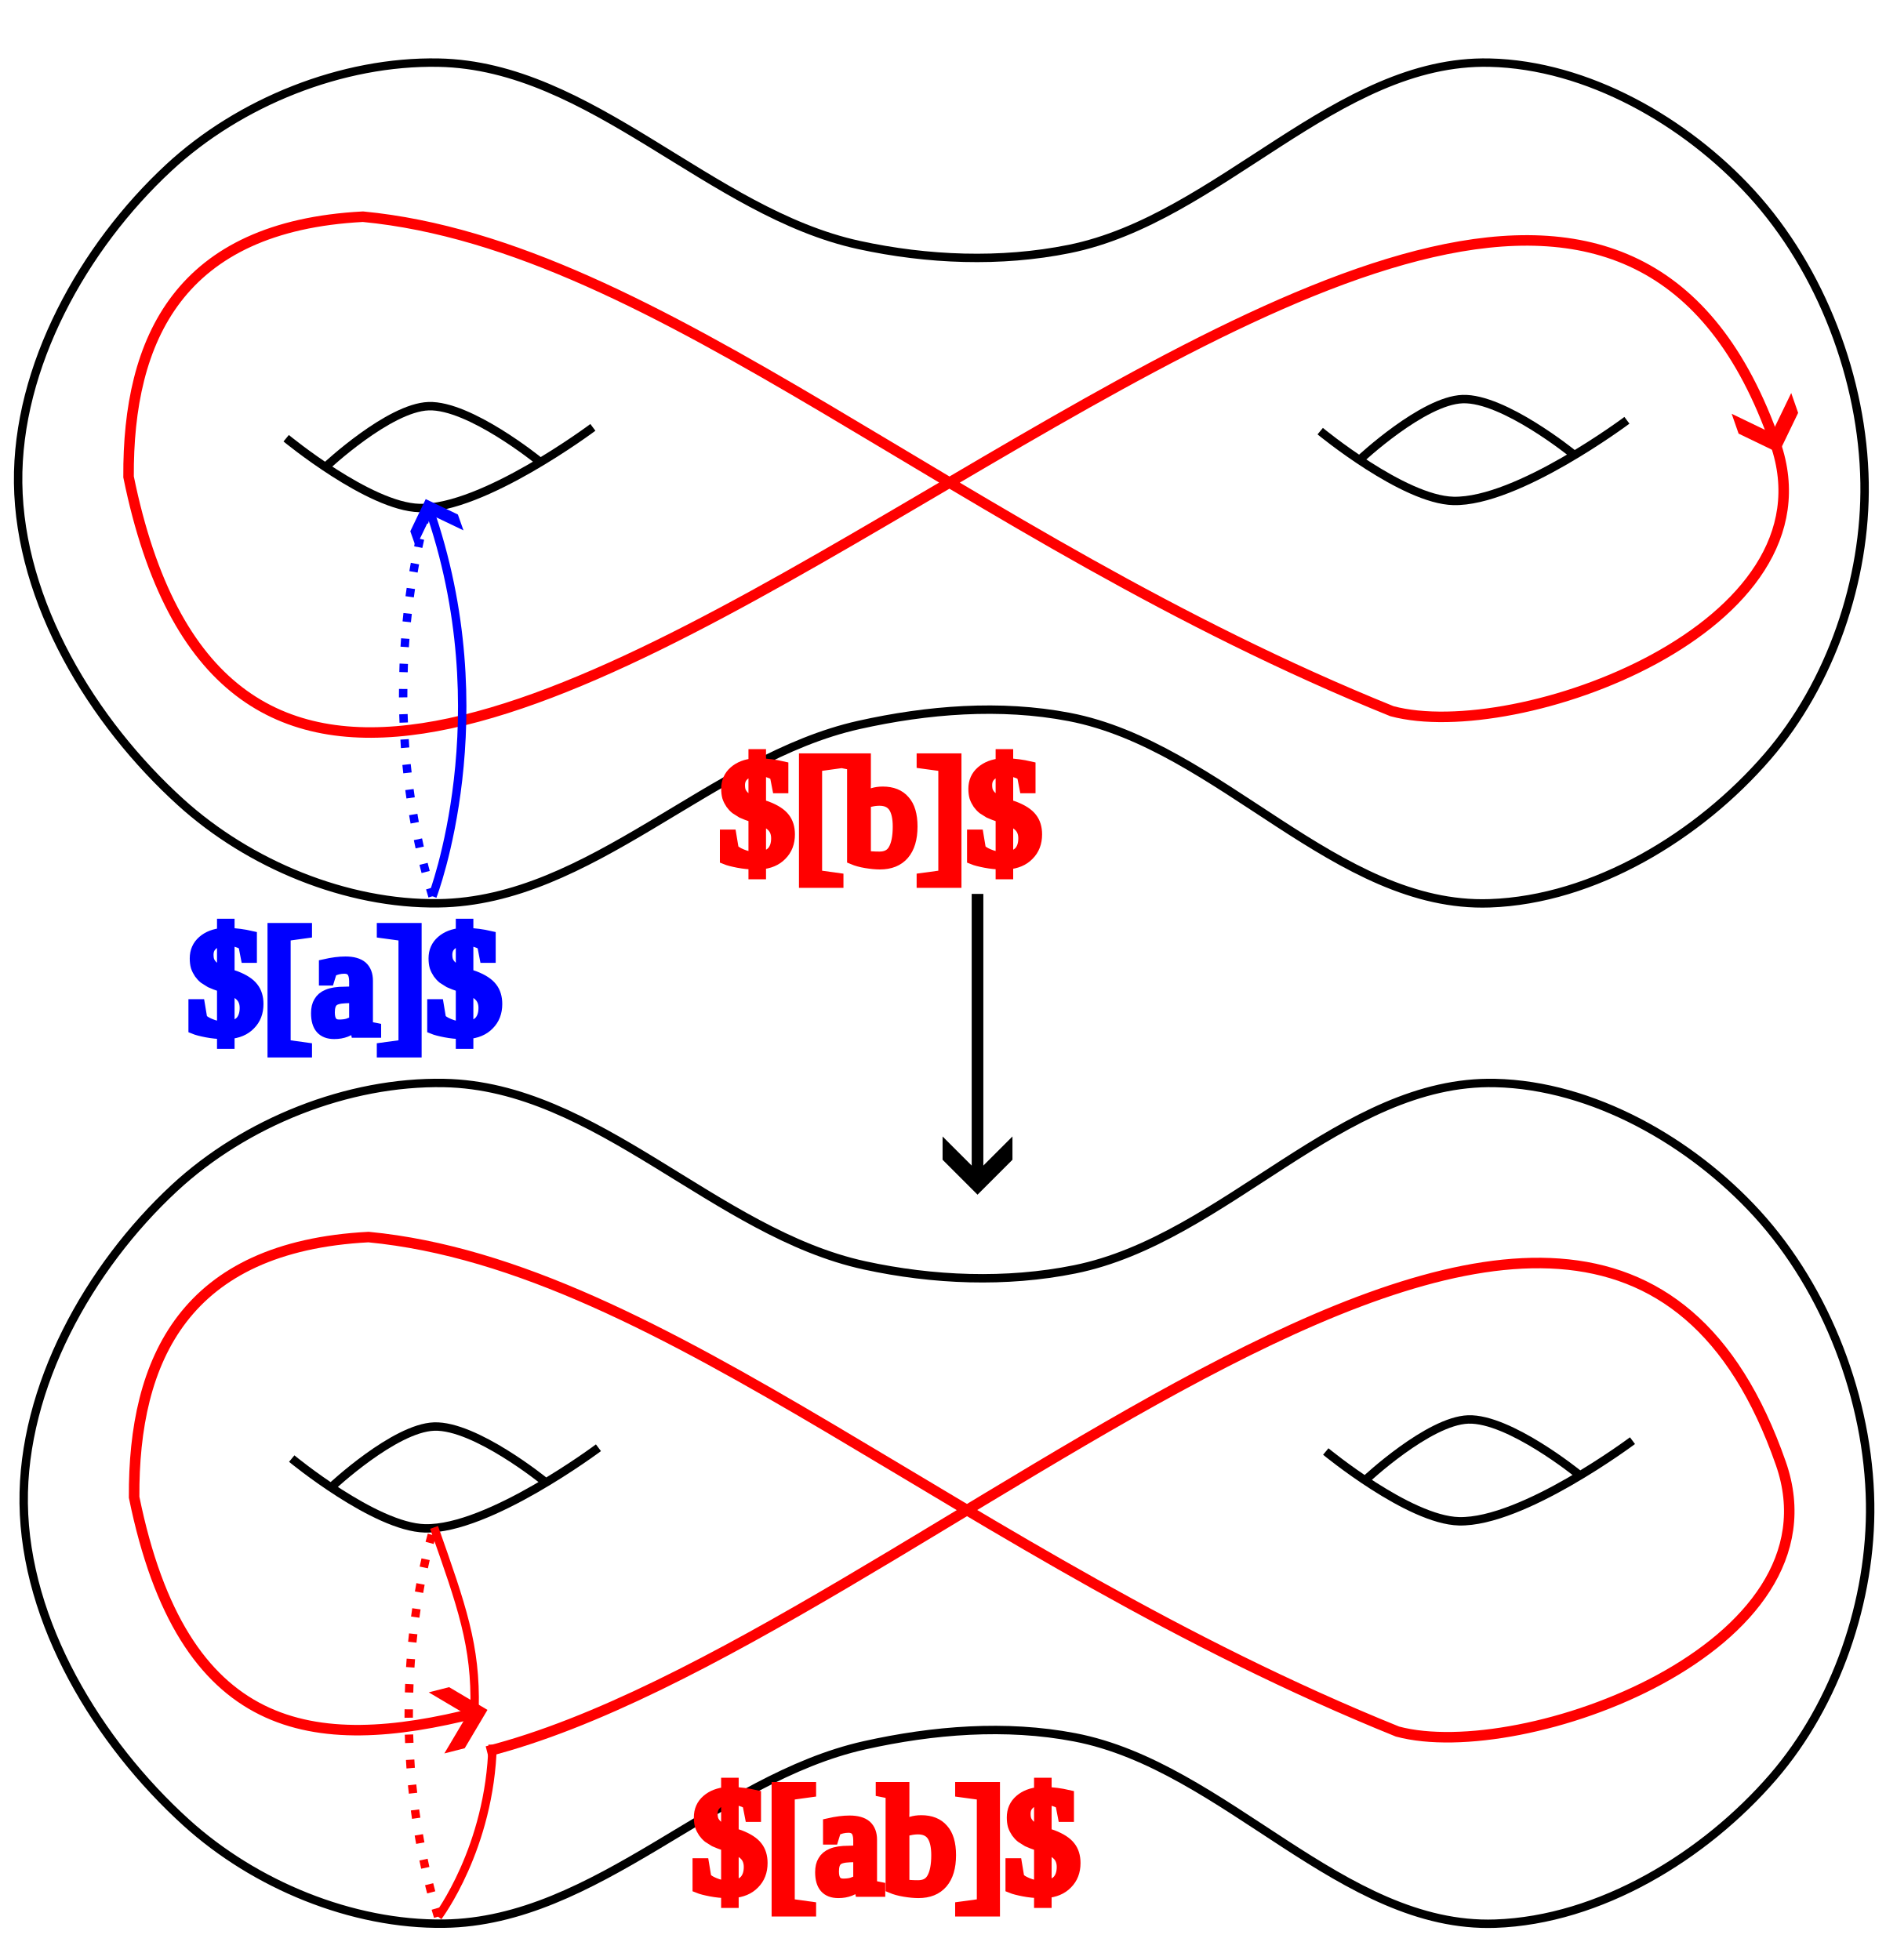
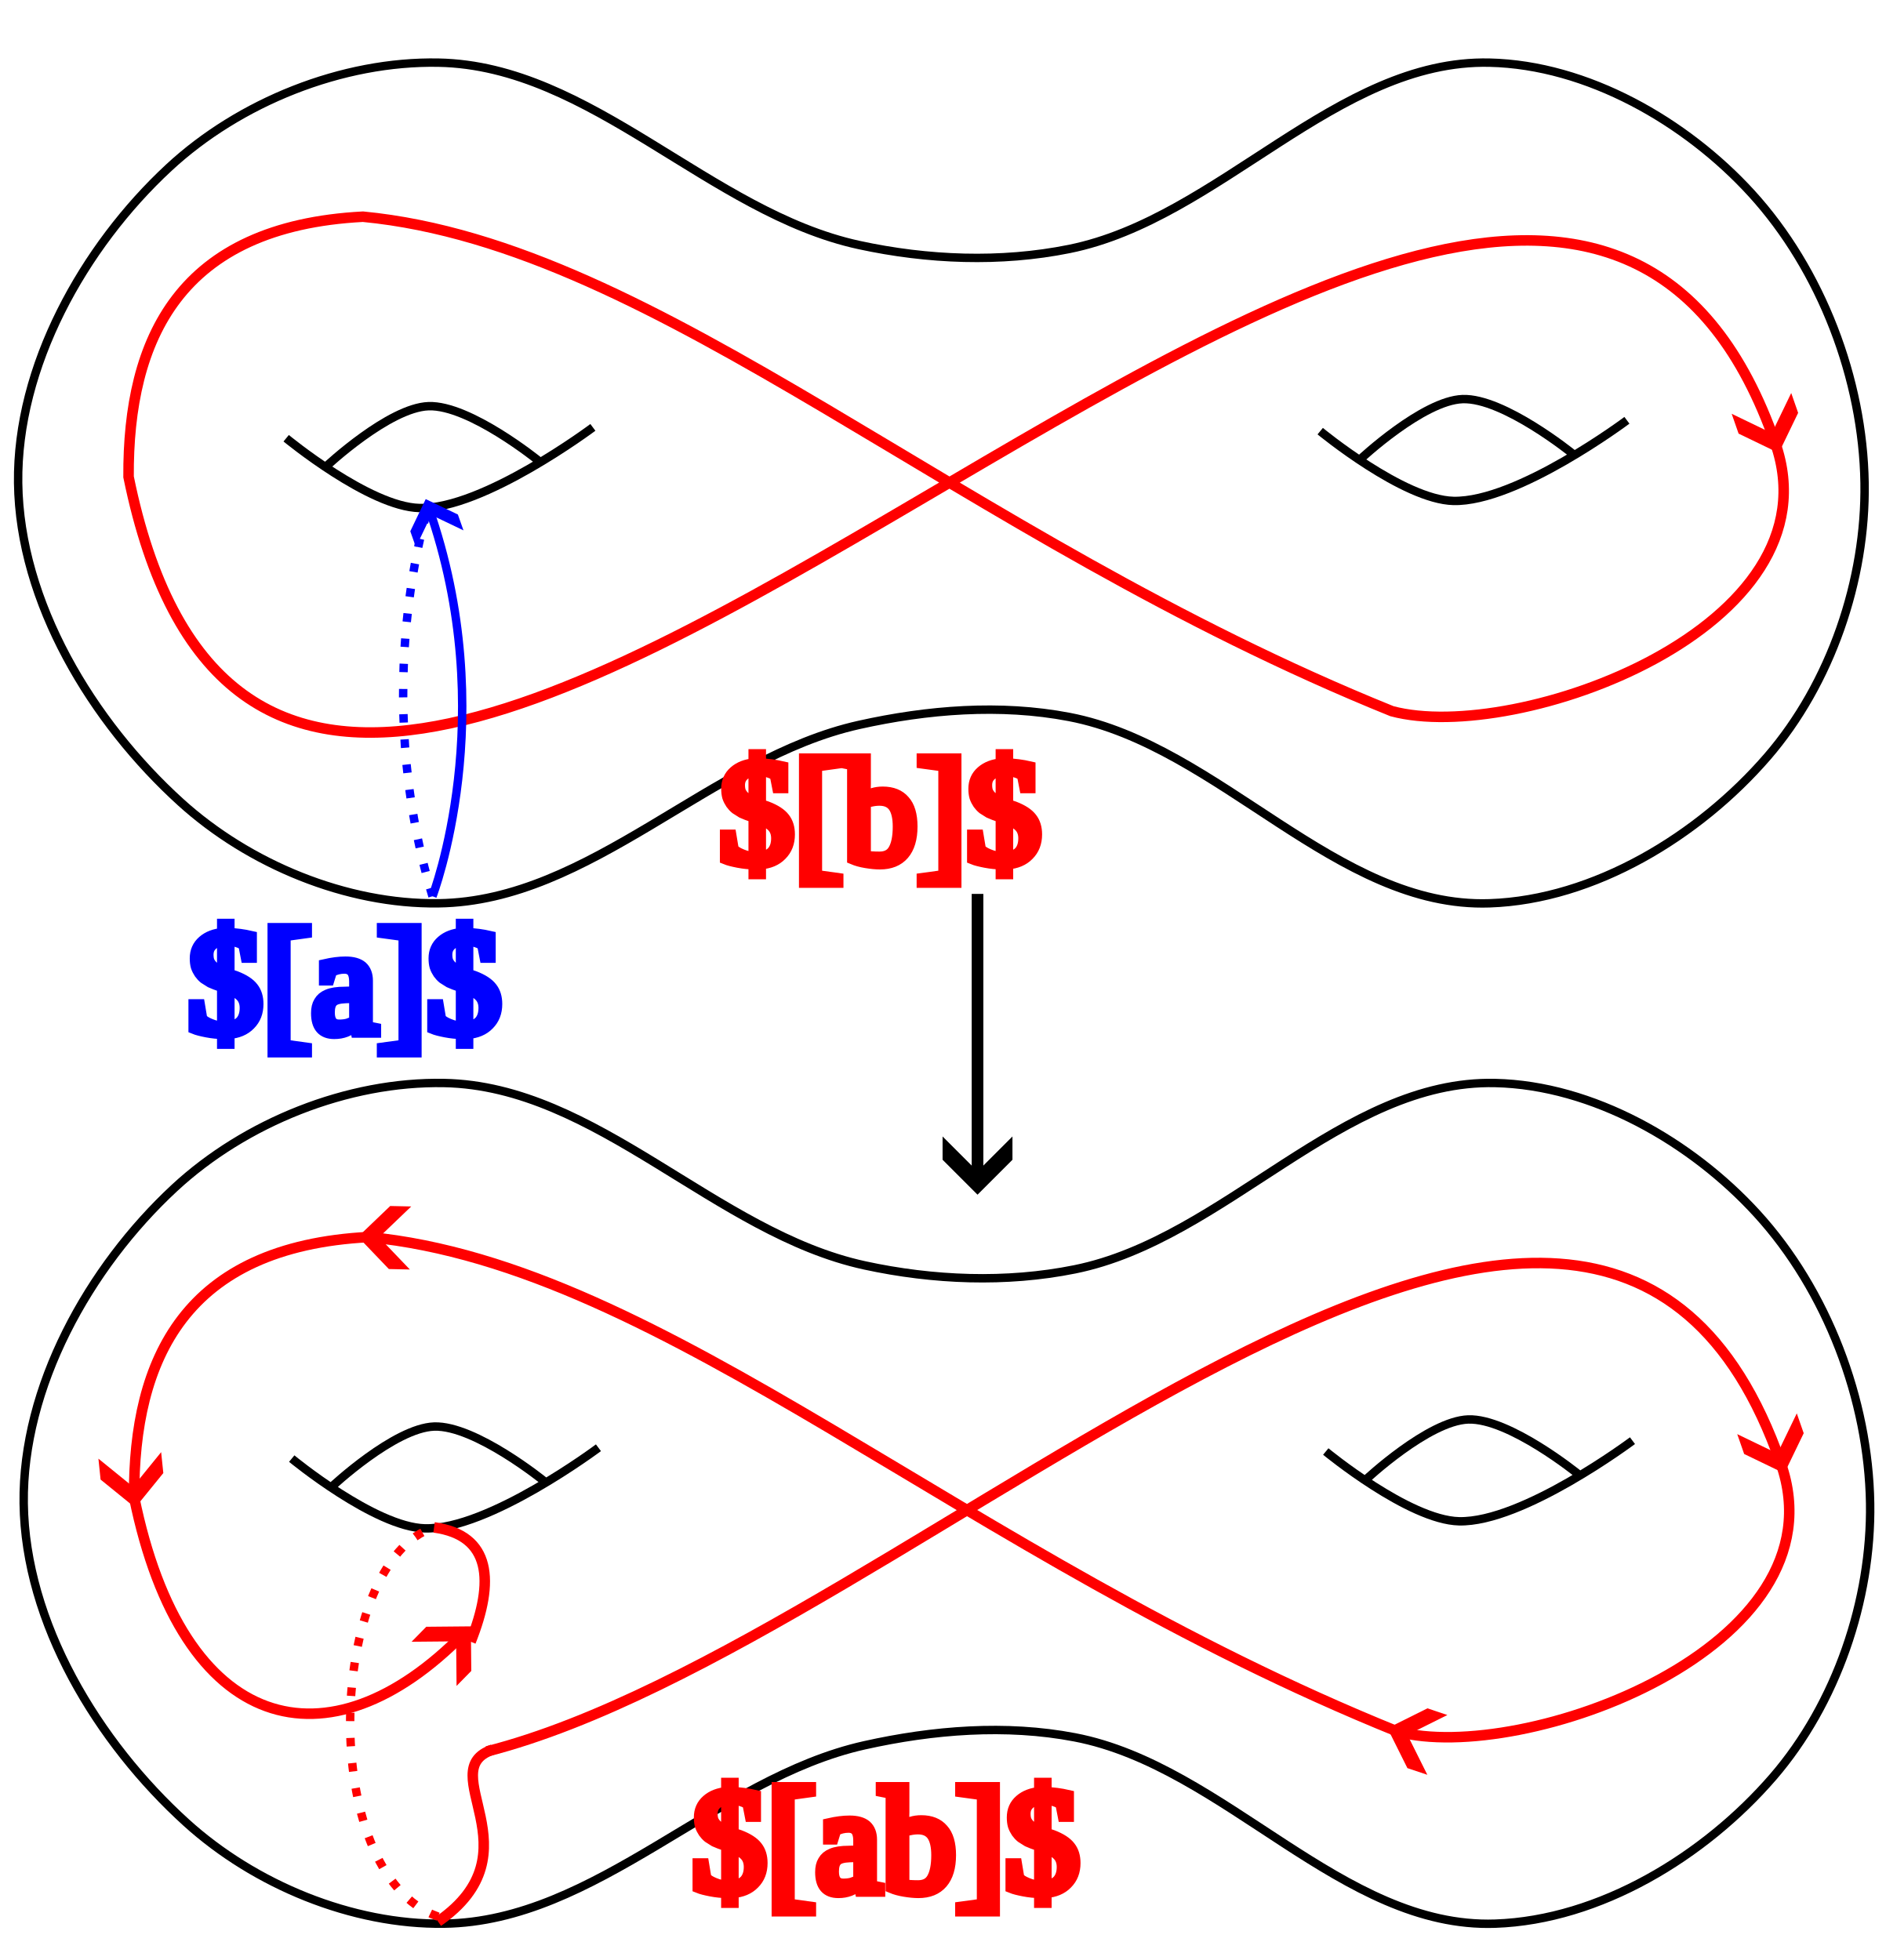
<svg xmlns="http://www.w3.org/2000/svg" width="89.692mm" height="93.261mm" viewBox="0 0 89.692 93.261" version="1.1" id="svg8">
  <defs id="defs2">
    <marker style="overflow:visible" id="marker6" refX="0" refY="0" orient="auto-start-reverse" markerWidth="1" markerHeight="1" viewBox="0 0 1 1" preserveAspectRatio="xMidYMid">
      <path style="fill:context-stroke;fill-rule:evenodd;stroke:none" d="m 1,0 -3,3 h -2 l 3,-3 -3,-3 h 2 z" id="path6" />
    </marker>
    <marker style="overflow:visible" id="marker5" refX="0" refY="0" orient="auto-start-reverse" markerWidth="1" markerHeight="1" viewBox="0 0 1 1" preserveAspectRatio="xMidYMid">
      <path style="fill:context-stroke;fill-rule:evenodd;stroke:none" d="m 1,0 -3,3 h -2 l 3,-3 -3,-3 h 2 z" id="path5" />
    </marker>
    <marker style="overflow:visible" id="ArrowWideHeavy" refX="0" refY="0" orient="auto-start-reverse" markerWidth="1" markerHeight="1" viewBox="0 0 1 1" preserveAspectRatio="xMidYMid">
      <path style="fill:context-stroke;fill-rule:evenodd;stroke:none" d="m 1,0 -3,3 h -2 l 3,-3 -3,-3 h 2 z" id="path3" />
    </marker>
    <marker style="overflow:visible" id="marker2" refX="0" refY="0" orient="auto-start-reverse" markerWidth="1" markerHeight="1" viewBox="0 0 1 1" preserveAspectRatio="xMidYMid">
      <path style="fill:context-stroke;fill-rule:evenodd;stroke:none" d="m 1,0 -3,3 h -2 l 3,-3 -3,-3 h 2 z" id="path2" />
    </marker>
  </defs>
  <g id="layer1" transform="translate(-48.34522,-126.7972)">
    <g id="g3721">
      <g id="g3725" />
    </g>
    <path style="fill:none;stroke:#000000;stroke-width:0.554;stroke-opacity:1;marker-end:url(#marker2)" d="m 94.846,169.331 v 13.758" id="path4" />
    <g id="g3747" style="stroke-width:0.4;stroke-miterlimit:4;stroke-dasharray:none" transform="translate(-0.5276083,51.32917)">
      <path id="path3713" d="m 57.165,132 c 3.365,-3.124 8.244,-5.087 12.835,-5 7.266,0.138 12.899,7.133 20,8.677 3.258,0.708 6.732,0.849 10,0.189 7.148,-1.443 12.71,-9.033 20,-8.866 4.64,0.106 9.328,2.793 12.457,6.22 3.324,3.642 5.301,8.85 5.378,13.78 0.072,4.606 -1.609,9.539 -4.622,13.024 -3.258,3.767 -8.235,6.806 -13.213,6.976 -7.288,0.25 -12.839,-7.491 -20,-8.866 -3.276,-0.629 -6.744,-0.349 -10,0.378 -7.068,1.577 -12.758,8.388 -20,8.488 -4.392,0.061 -9.015,-1.86 -12.268,-4.811 C 53.525,158.371 50.072,152.681 50,147 c -0.07,-5.541 3.104,-11.23 7.165,-15 z" style="fill:none;stroke:#000000;stroke-width:0.4;stroke-linecap:butt;stroke-linejoin:miter;stroke-miterlimit:4;stroke-dasharray:none;stroke-opacity:1" />
      <path id="path3727" d="m 62.751,144.871 c 0,0 3.954,3.263 6.338,3.32 3.032,0.072 8.252,-3.836 8.252,-3.836 m -2.572,1.597 c 0,0 -3.294,-2.675 -5.245,-2.606 -1.886,0.067 -4.878,2.873 -4.878,2.873" style="fill:none;stroke:#000000;stroke-width:0.4;stroke-linecap:butt;stroke-linejoin:miter;stroke-miterlimit:4;stroke-dasharray:none;stroke-opacity:1" />
      <path id="path3727-8" d="m 111.94,144.534 c 0,0 3.954,3.263 6.338,3.32 3.032,0.072 8.252,-3.836 8.252,-3.836 m -2.572,1.597 c 0,0 -3.294,-2.675 -5.245,-2.606 -1.886,0.067 -4.878,2.873 -4.878,2.873" style="fill:none;stroke:#000000;stroke-width:0.4;stroke-linecap:butt;stroke-linejoin:miter;stroke-miterlimit:4;stroke-dasharray:none;stroke-opacity:1" />
-       <path style="fill:none;stroke:#ff0000;stroke-width:0.5;stroke-dasharray:none;stroke-opacity:1;marker-end:url(#marker6)" d="m 72.04,158.804 c 20.503,-5.237 52.535,-39.552 61.548,-13.702 3.067,8.796 -12.322,14.345 -18.237,12.757 -20.683,-8.361 -34.828,-22.172 -48.948,-23.529 -8.722,0.456 -11.188,5.794 -11.15,12.379 2.309,11.329 8.463,12.251 16.324,10.243" id="path1" />
+       <path style="fill:none;stroke:#ff0000;stroke-width:0.5;stroke-dasharray:none;stroke-opacity:1;marker-end:url(#marker6);marker-mid:url(#marker2)" d="m 72.04,158.804 c 20.503,-5.237 52.535,-39.552 61.548,-13.702 3.067,8.796 -12.322,14.345 -18.237,12.757 -20.683,-8.361 -34.828,-22.172 -48.948,-23.529 -8.722,0.456 -11.188,5.794 -11.15,12.379 2.309,11.329 9.26,13.03 15.669,6.501" id="path1" />
    </g>
-     <path style="fill:none;stroke:#ff0000;stroke-width:0.4;stroke-linecap:butt;stroke-linejoin:miter;stroke-miterlimit:4;stroke-dasharray:none;stroke-opacity:1" d="m 68.994,199.474 c 1.319,3.743 2,5.644 1.926,8.62 m 0.86,1.72 c -0.123,4.912 -2.597,8.181 -2.597,8.181" id="path835" />
-     <path style="fill:none;stroke:#ff0000;stroke-width:0.4;stroke-linecap:butt;stroke-linejoin:miter;stroke-miterlimit:4;stroke-dasharray:0.4, 0.8;stroke-dashoffset:0;stroke-opacity:1" d="m 69.183,217.995 c -3.024,-10.016 -0.189,-18.521 -0.189,-18.521" id="path837" />
+     <path style="fill:none;stroke:#ff0000;stroke-width:0.5;stroke-linecap:butt;stroke-linejoin:miter;stroke-miterlimit:4;stroke-dasharray:none;stroke-opacity:1" d="m 68.994,199.474 c 2.722,0.375 2.889,2.557 1.739,5.44 m 1.047,5.134 c -2.88,0.981 2.207,4.856 -2.597,8.181" id="path835" />
+     <path style="fill:none;stroke:#ff0000;stroke-width:0.4;stroke-linecap:butt;stroke-linejoin:miter;stroke-miterlimit:4;stroke-dasharray:0.4, 0.8;stroke-dashoffset:0;stroke-opacity:1" d="m 69.183,217.995 c -5.837,-2.073 -5.244,-16.94 -0.189,-18.521" id="path837" />
    <g id="g3747-8" style="stroke-width:0.4;stroke-miterlimit:4;stroke-dasharray:none" transform="translate(-0.7921873,2.778125)">
      <path id="path3713-7" d="m 57.165,132 c 3.365,-3.124 8.244,-5.087 12.835,-5 7.266,0.138 12.899,7.133 20,8.677 3.258,0.708 6.732,0.849 10,0.189 7.148,-1.443 12.71,-9.033 20,-8.866 4.64,0.106 9.328,2.793 12.457,6.22 3.324,3.642 5.301,8.85 5.378,13.78 0.072,4.606 -1.609,9.539 -4.622,13.024 -3.258,3.767 -8.235,6.806 -13.213,6.976 -7.288,0.25 -12.839,-7.491 -20,-8.866 -3.276,-0.629 -6.744,-0.349 -10,0.378 -7.068,1.577 -12.758,8.388 -20,8.488 -4.392,0.061 -9.015,-1.86 -12.268,-4.811 C 53.525,158.371 50.072,152.681 50,147 c -0.07,-5.541 3.104,-11.23 7.165,-15 z" style="fill:none;stroke:#000000;stroke-width:0.4;stroke-linecap:butt;stroke-linejoin:miter;stroke-miterlimit:4;stroke-dasharray:none;stroke-opacity:1" />
      <path id="path3727-0" d="m 62.751,144.871 c 0,0 3.954,3.263 6.338,3.32 3.032,0.072 8.252,-3.836 8.252,-3.836 m -2.572,1.597 c 0,0 -3.294,-2.675 -5.245,-2.606 -1.886,0.067 -4.878,2.873 -4.878,2.873" style="fill:none;stroke:#000000;stroke-width:0.4;stroke-linecap:butt;stroke-linejoin:miter;stroke-miterlimit:4;stroke-dasharray:none;stroke-opacity:1" />
      <path id="path3727-8-4" d="m 111.94,144.534 c 0,0 3.954,3.263 6.338,3.32 3.032,0.072 8.252,-3.836 8.252,-3.836 m -2.572,1.597 c 0,0 -3.294,-2.675 -5.245,-2.606 -1.886,0.067 -4.878,2.873 -4.878,2.873" style="fill:none;stroke:#000000;stroke-width:0.4;stroke-linecap:butt;stroke-linejoin:miter;stroke-miterlimit:4;stroke-dasharray:none;stroke-opacity:1" />
      <path style="fill:none;stroke:#ff0000;stroke-width:0.5;stroke-dasharray:none;stroke-opacity:1;marker-end:url(#marker5)" d="m 133.588,145.102 c 3.067,8.796 -12.322,14.345 -18.237,12.757 -20.683,-8.361 -34.828,-22.172 -48.948,-23.529 -8.722,0.456 -11.188,5.794 -11.15,12.379 8.33,40.877 65.867,-37.368 78.336,-1.606 z" id="path1-1" />
    </g>
    <text xml:space="preserve" style="font-size:7.056px;text-align:center;text-anchor:middle;fill:#ff0000;fill-opacity:1;stroke:#ff0000;stroke-width:0.554;stroke-opacity:1" x="94.62" y="167.826" id="text5">
      <tspan id="tspan5" style="fill:#ff0000;fill-opacity:1;stroke:#ff0000;stroke-width:0.554;stroke-opacity:1" x="94.62" y="167.826">$[b]$</tspan>
    </text>
    <path style="fill:none;stroke:#0000ff;stroke-width:0.4;stroke-linecap:butt;stroke-linejoin:miter;stroke-miterlimit:4;stroke-dasharray:none;stroke-opacity:1;marker-start:url(#ArrowWideHeavy)" d="m 68.729,150.923 c 3.496,9.922 0.189,18.521 0.189,18.521" id="path835-1" />
    <path style="fill:none;stroke:#0000ff;stroke-width:0.4;stroke-linecap:butt;stroke-linejoin:miter;stroke-miterlimit:4;stroke-dasharray:0.4, 0.8;stroke-dashoffset:0;stroke-opacity:1" d="m 68.918,169.444 c -3.024,-10.016 -0.189,-18.521 -0.189,-18.521" id="path837-6" />
    <text xml:space="preserve" style="font-size:7.056px;text-align:center;text-anchor:middle;fill:#0000ff;fill-opacity:1;stroke:#0000ff;stroke-width:0.554;stroke-opacity:1" x="69.141" y="175.895" id="text5-0">
      <tspan id="tspan5-8" style="fill:#0000ff;fill-opacity:1;stroke:#0000ff;stroke-width:0.554;stroke-opacity:1" x="69.141" y="175.895">$[a]$</tspan>
    </text>
    <text xml:space="preserve" style="font-size:7.056px;text-align:center;text-anchor:middle;fill:#ff0000;fill-opacity:1;stroke:#ff0000;stroke-width:0.554;stroke-opacity:1" x="94.887" y="216.773" id="text5-8">
      <tspan id="tspan5-3" style="fill:#ff0000;fill-opacity:1;stroke:#ff0000;stroke-width:0.554;stroke-opacity:1" x="94.887" y="216.773">$[ab]$</tspan>
    </text>
  </g>
</svg>
